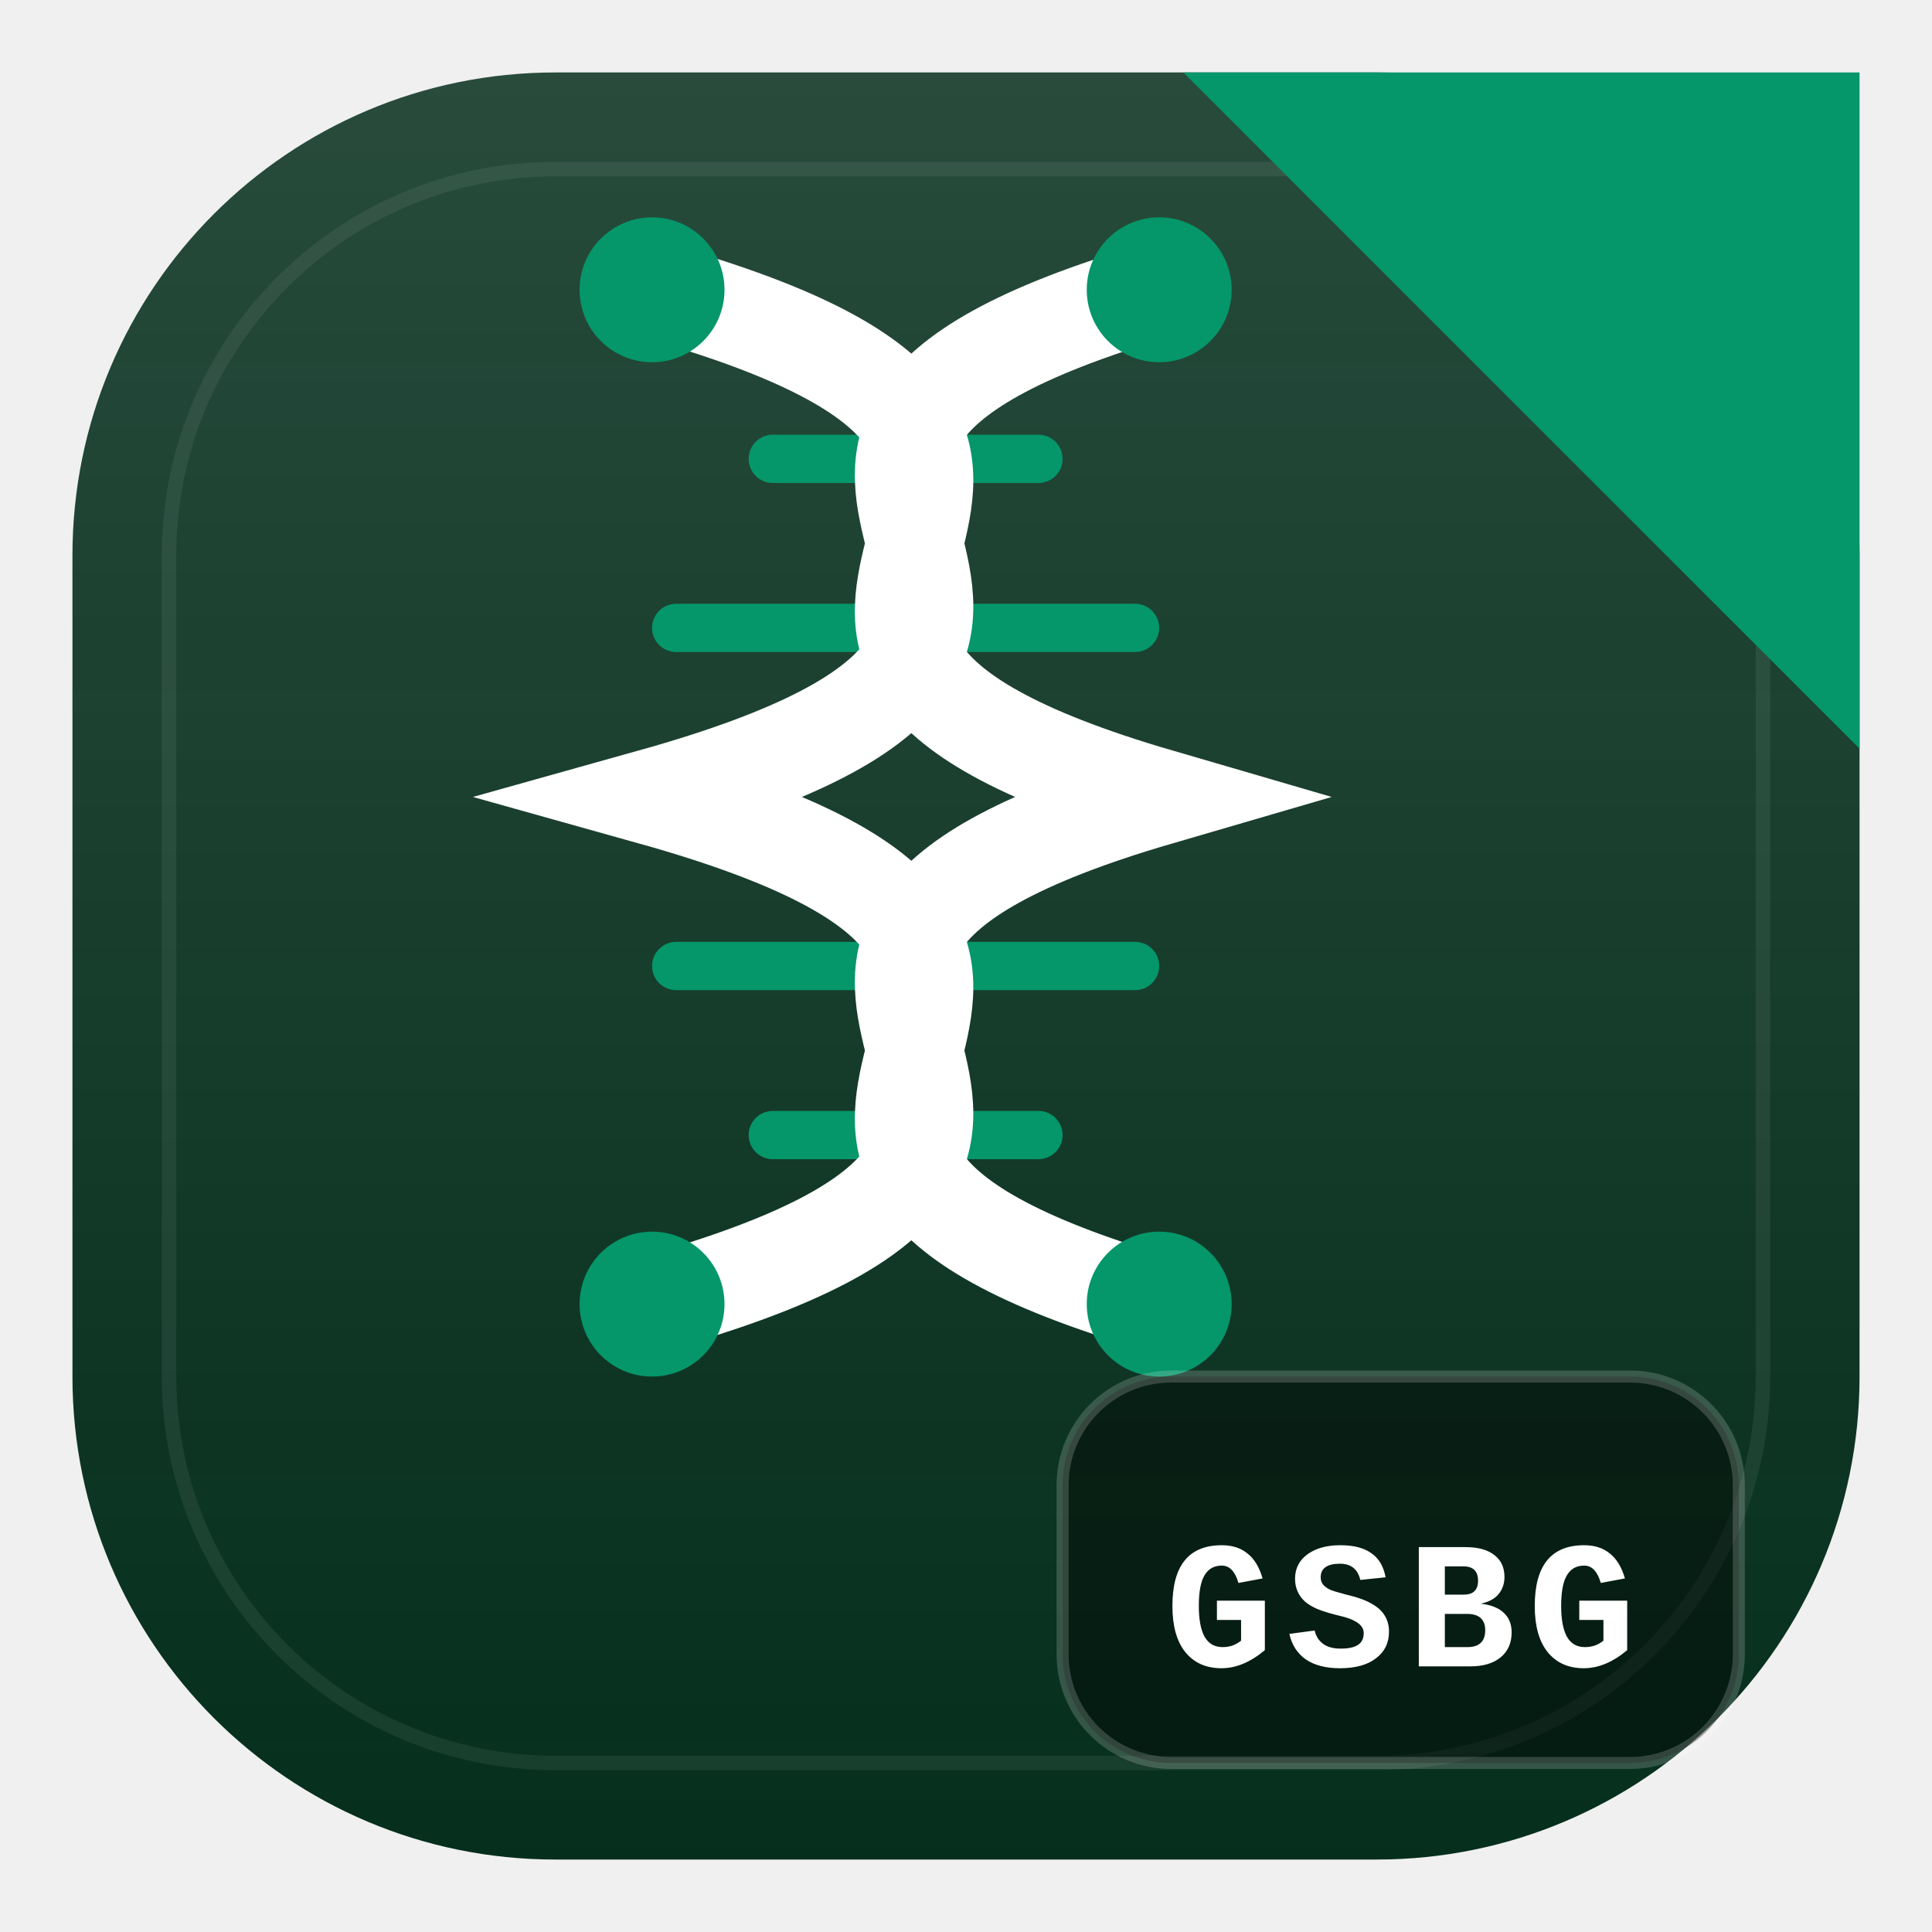
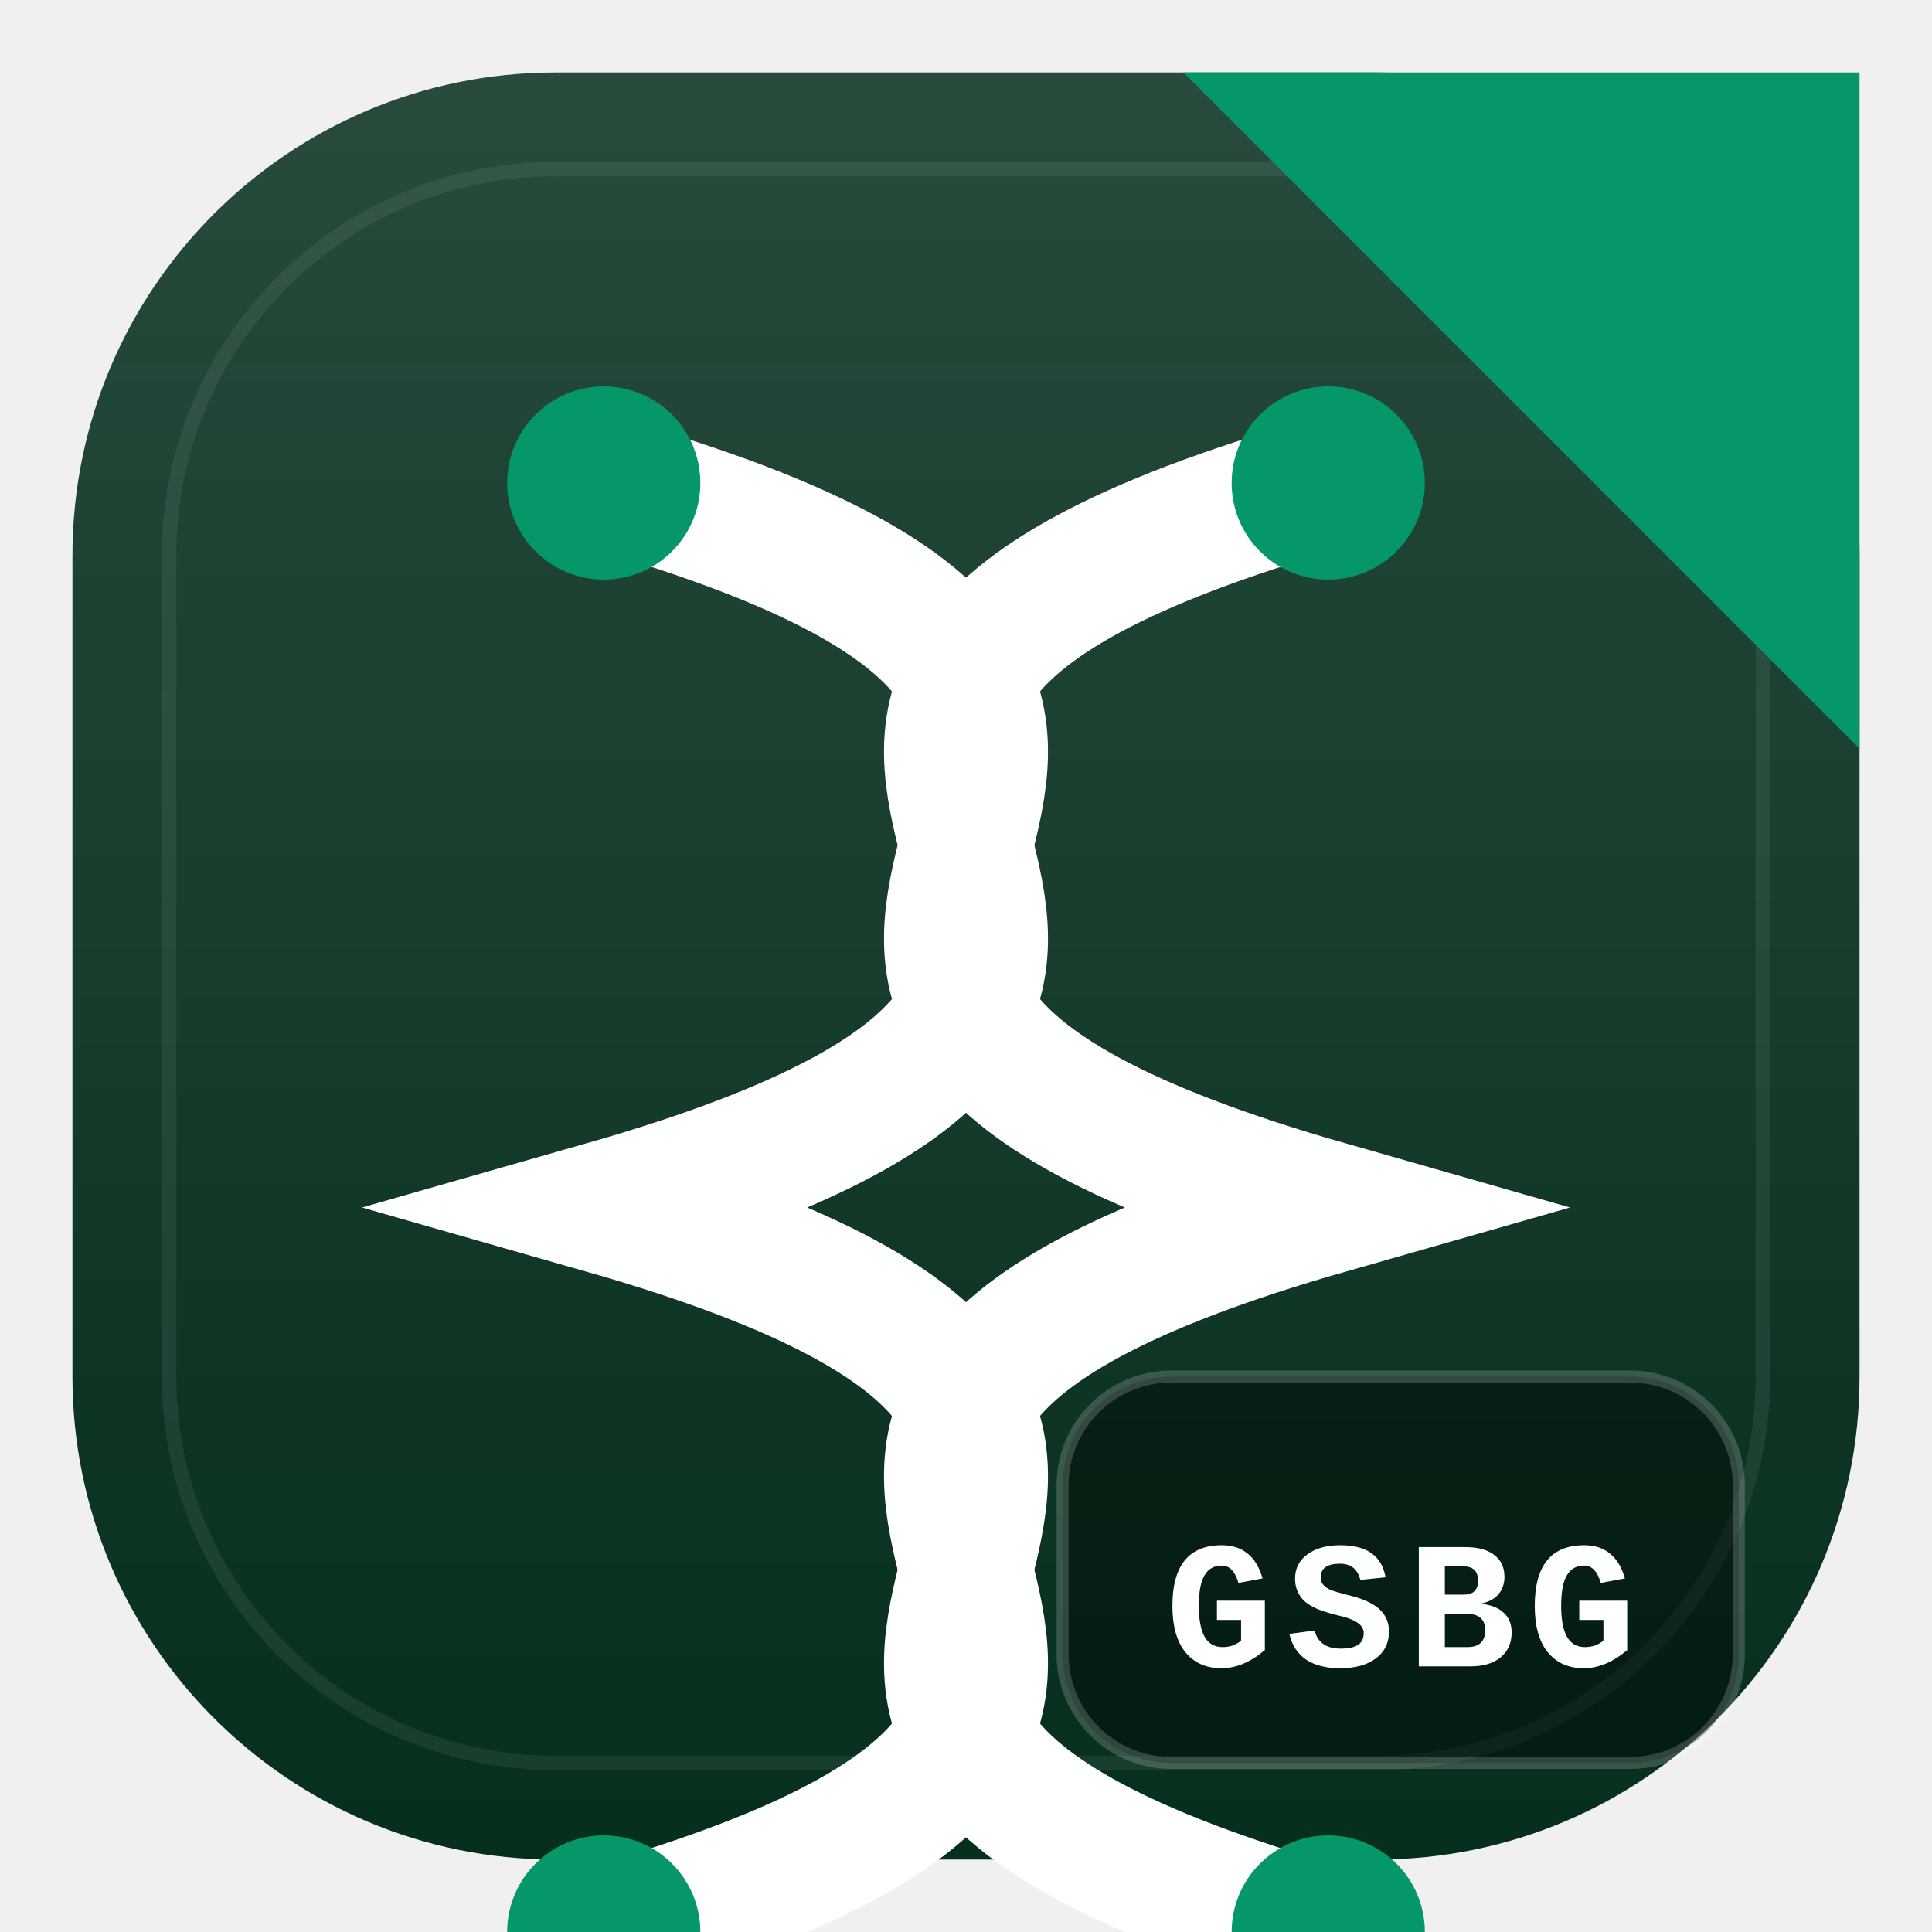
<svg xmlns="http://www.w3.org/2000/svg" viewBox="0 0 80 80" width="1024" height="1024">
  <defs>
    <linearGradient id="tileGrad" x1="0" y1="0" x2="0" y2="1">
      <stop offset="0" stop-color="#052e1c" stop-opacity="0.85" />
      <stop offset="1" stop-color="#052e1c" />
    </linearGradient>
  </defs>
  <rect x="3" y="3" width="74" height="74" rx="20" fill="url(#tileGrad)" />
  <rect x="7" y="7" width="66" height="66" rx="16" fill="none" stroke="rgba(255,255,255,0.07)" stroke-width="0.6" />
  <path d="M 77 3 L 77 31 L 49 3 Z" fill="#059669" />
-   <g stroke="#059669" stroke-width="2" stroke-linecap="round">
-     <line x1="32" y1="19" x2="43" y2="19" />
-     <line x1="28" y1="26" x2="47" y2="26" />
-     <line x1="28" y1="40" x2="47" y2="40" />
-     <line x1="32" y1="47" x2="43" y2="47" />
+   <g transform="scale(2.5)">
+     <g fill="none" stroke="#ffffff" stroke-width="2.2" stroke-linecap="round">
+       <path d="M 10 8 C 24 12, 8 16, 22 20 C 8 24, 24 28, 10 32" />
+       <path d="M 22 8 C 8 12, 24 16, 10 20 C 24 24, 8 28, 22 32" />
+     </g>
+     <circle cx="10" cy="8" r="1.6" fill="#059669" />
+     <circle cx="22" cy="8" r="1.6" fill="#059669" />
+     <circle cx="10" cy="32" r="1.6" fill="#059669" />
+     <circle cx="22" cy="32" r="1.6" fill="#059669" />
  </g>
-   <g fill="none" stroke="#ffffff" stroke-width="4" stroke-linecap="round">
-     <path d="M 27 12 C 52 19, 24 26, 48 33 C 24 40, 52 47, 27 54" />
-     <path d="M 48 12 C 24 19, 52 26, 27 33 C 52 40, 24 47, 48 54" />
-   </g>
-   <circle cx="27" cy="12" r="3" fill="#059669" />
-   <circle cx="48" cy="12" r="3" fill="#059669" />
-   <circle cx="27" cy="54" r="3" fill="#059669" />
-   <circle cx="48" cy="54" r="3" fill="#059669" />
  <g transform="translate(44 57)">
    <rect x="0" y="0" width="28" height="16" rx="4.5" fill="rgba(0,0,0,0.42)" />
    <rect x="0" y="0" width="28" height="16" rx="4.5" fill="none" stroke="rgba(255,255,255,0.18)" stroke-width="0.5" />
    <text x="14" y="12" text-anchor="middle" font-family="'JetBrains Mono', 'Courier New', monospace" font-size="7.5" font-weight="700" fill="#ffffff" letter-spacing="0.5">GSBG</text>
  </g>
</svg>
